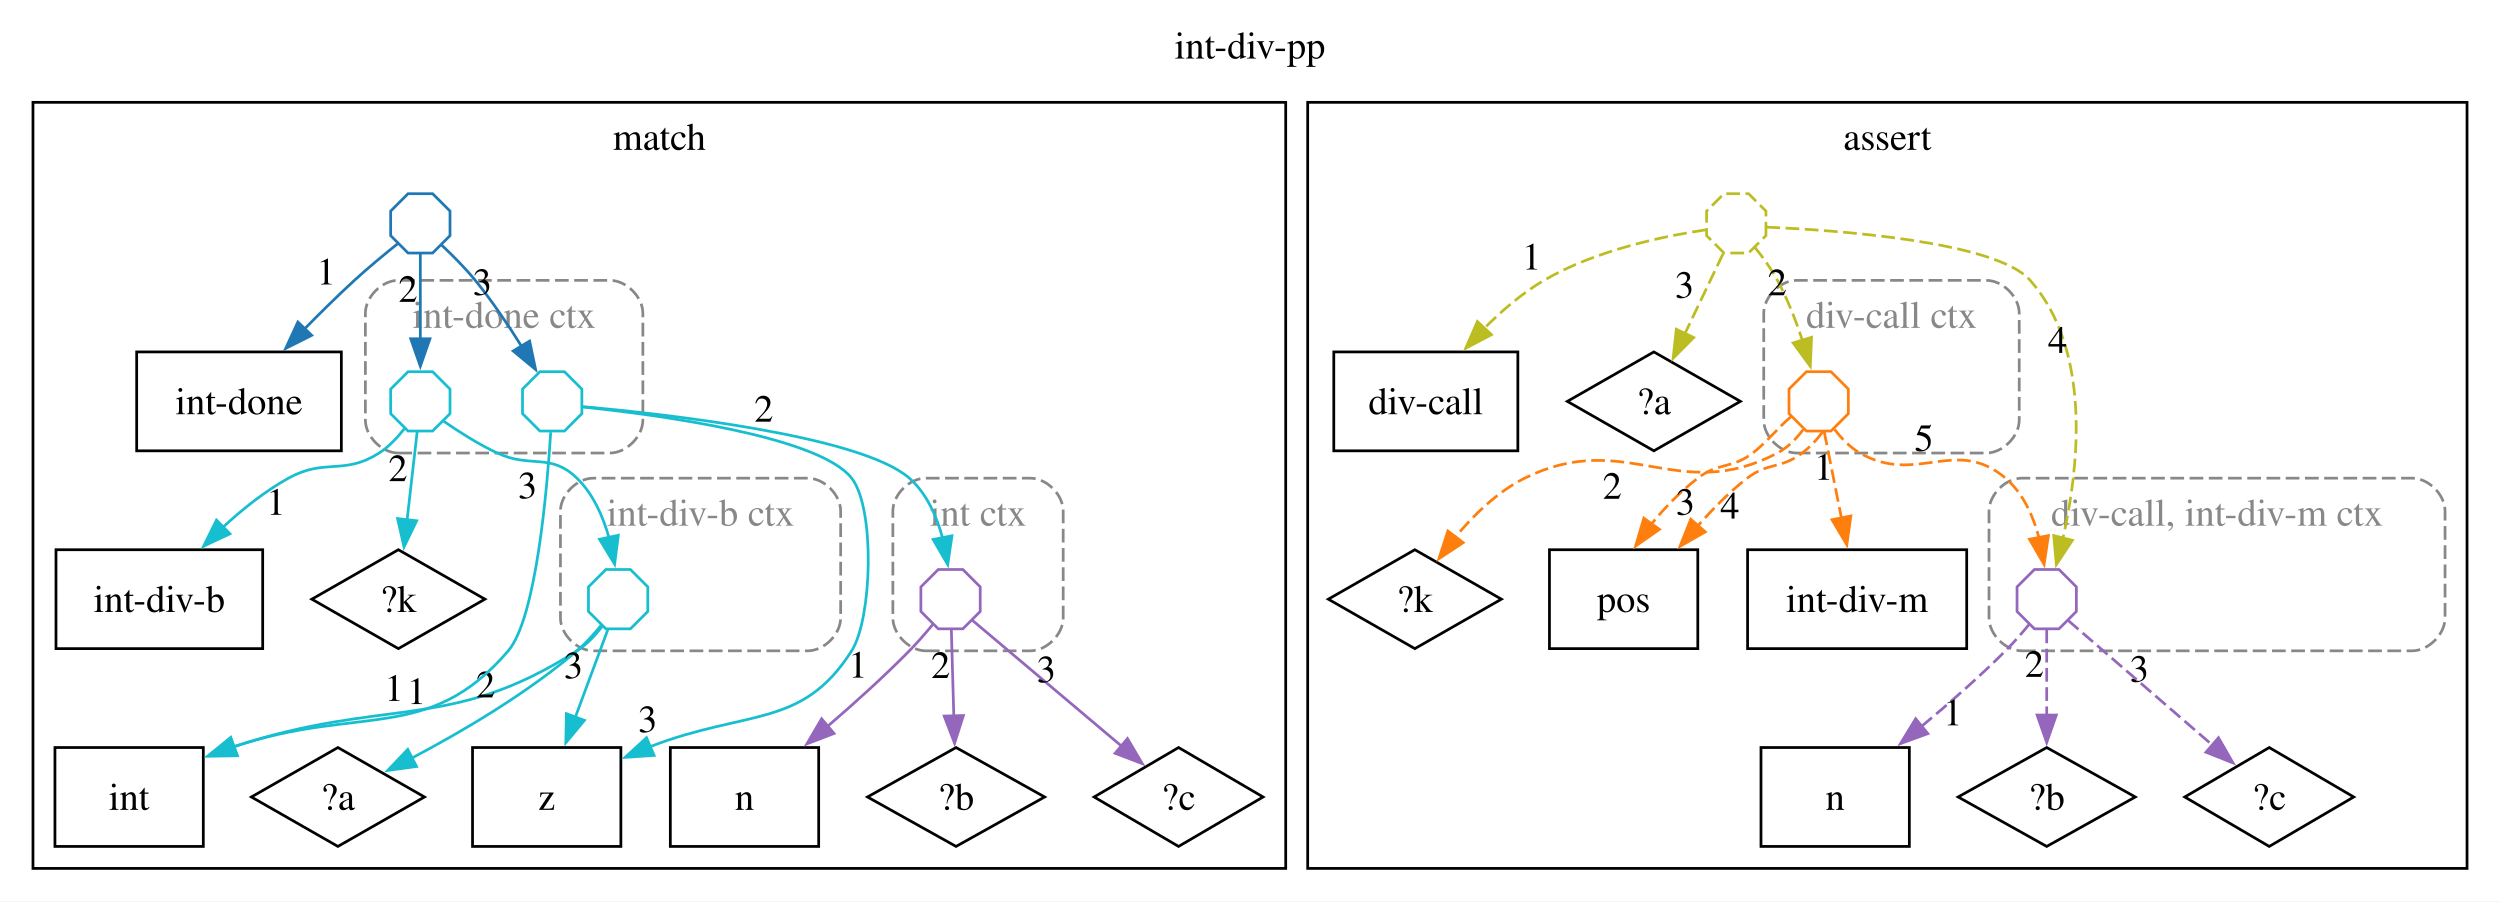
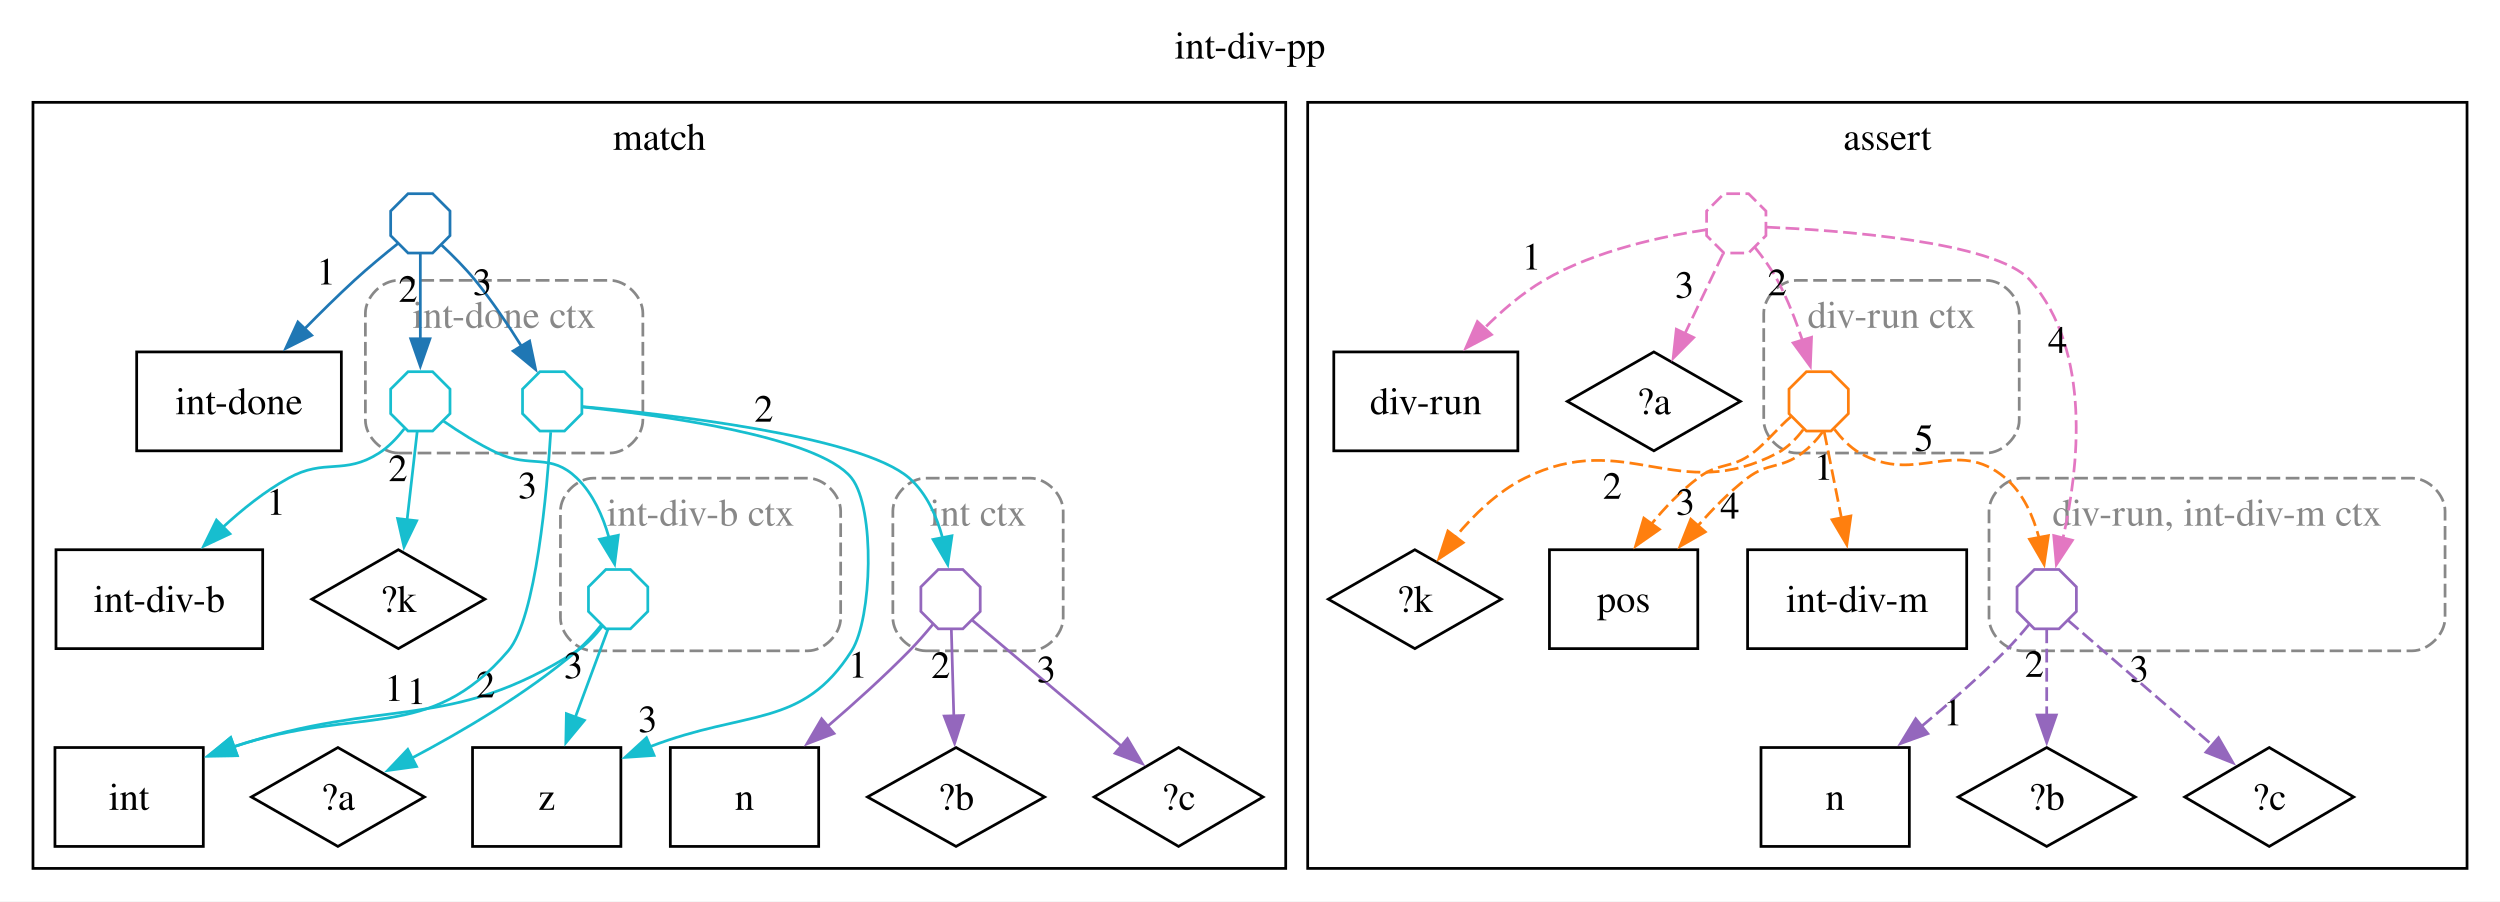
<svg xmlns="http://www.w3.org/2000/svg" width="910pt" height="328pt" viewBox="0.00 0.00 910.00 328.00">
  <g id="graph0" class="graph" transform="scale(1 1) rotate(0) translate(4 324.1)">
    <polygon fill="white" stroke="none" points="-4,4 -4,-324.1 906,-324.1 906,4 -4,4" />
    <text xml:space="preserve" text-anchor="middle" x="451" y="-302.8" font-family="Times,serif" font-size="14.00">int-div-pp</text>
    <g id="clust1" class="cluster">
      <polygon fill="none" stroke="black" points="8,-8 8,-286.85 464,-286.85 464,-8 8,-8" />
      <text xml:space="preserve" text-anchor="middle" x="236" y="-269.55" font-family="Times,serif" font-size="14.00">match</text>
    </g>
    <g id="clust2" class="cluster">
      <path fill="none" stroke="#888888" stroke-dasharray="5,2" d="M333,-87.2C333,-87.2 371,-87.2 371,-87.2 377,-87.2 383,-93.2 383,-99.2 383,-99.2 383,-138.05 383,-138.05 383,-144.05 377,-150.05 371,-150.05 371,-150.05 333,-150.05 333,-150.05 327,-150.05 321,-144.05 321,-138.05 321,-138.05 321,-99.2 321,-99.2 321,-93.2 327,-87.2 333,-87.2" />
      <text xml:space="preserve" text-anchor="middle" x="352" y="-132.75" font-family="Times,serif" font-size="14.00" fill="#888888">int ctx</text>
    </g>
    <g id="clust3" class="cluster">
      <path fill="none" stroke="#888888" stroke-dasharray="5,2" d="M212,-87.2C212,-87.2 290,-87.2 290,-87.2 296,-87.2 302,-93.2 302,-99.2 302,-99.2 302,-138.05 302,-138.05 302,-144.05 296,-150.05 290,-150.05 290,-150.05 212,-150.05 212,-150.05 206,-150.05 200,-144.05 200,-138.05 200,-138.05 200,-99.2 200,-99.2 200,-93.2 206,-87.2 212,-87.2" />
      <text xml:space="preserve" text-anchor="middle" x="251" y="-132.75" font-family="Times,serif" font-size="14.00" fill="#888888">int-div-b ctx</text>
    </g>
    <g id="clust4" class="cluster">
      <path fill="none" stroke="#888888" stroke-dasharray="5,2" d="M141,-159.2C141,-159.2 218,-159.2 218,-159.2 224,-159.2 230,-165.2 230,-171.2 230,-171.2 230,-210.05 230,-210.05 230,-216.05 224,-222.05 218,-222.05 218,-222.05 141,-222.05 141,-222.05 135,-222.05 129,-216.05 129,-210.05 129,-210.05 129,-171.2 129,-171.2 129,-165.2 135,-159.2 141,-159.2" />
      <text xml:space="preserve" text-anchor="middle" x="179.5" y="-204.75" font-family="Times,serif" font-size="14.00" fill="#888888">int-done ctx</text>
    </g>
    <g id="clust5" class="cluster">
      <polygon fill="none" stroke="black" points="472,-8 472,-286.85 894,-286.85 894,-8 472,-8" />
      <text xml:space="preserve" text-anchor="middle" x="683" y="-269.55" font-family="Times,serif" font-size="14.00">assert</text>
    </g>
    <g id="clust6" class="cluster">
      <path fill="none" stroke="#888888" stroke-dasharray="5,2" d="M650,-159.2C650,-159.2 719,-159.2 719,-159.2 725,-159.2 731,-165.2 731,-171.2 731,-171.2 731,-210.05 731,-210.05 731,-216.05 725,-222.05 719,-222.05 719,-222.05 650,-222.05 650,-222.05 644,-222.05 638,-216.05 638,-210.05 638,-210.05 638,-171.2 638,-171.2 638,-165.2 644,-159.2 650,-159.2" />
-       <text xml:space="preserve" text-anchor="middle" x="684.5" y="-204.75" font-family="Times,serif" font-size="14.00" fill="#888888">div-call ctx</text>
+       <text xml:space="preserve" text-anchor="middle" x="684.5" y="-204.75" font-family="Times,serif" font-size="14.00" fill="#888888">div-run ctx</text>
    </g>
    <g id="clust7" class="cluster">
      <path fill="none" stroke="#888888" stroke-dasharray="5,2" d="M732,-87.2C732,-87.2 874,-87.2 874,-87.2 880,-87.2 886,-93.2 886,-99.2 886,-99.2 886,-138.05 886,-138.05 886,-144.05 880,-150.05 874,-150.05 874,-150.05 732,-150.05 732,-150.05 726,-150.05 720,-144.05 720,-138.05 720,-138.05 720,-99.2 720,-99.2 720,-93.2 726,-87.2 732,-87.2" />
-       <text xml:space="preserve" text-anchor="middle" x="803" y="-132.75" font-family="Times,serif" font-size="14.00" fill="#888888">div-call, int-div-m ctx</text>
+       <text xml:space="preserve" text-anchor="middle" x="803" y="-132.75" font-family="Times,serif" font-size="14.00" fill="#888888">div-run, int-div-m ctx</text>
    </g>
    <g id="node1" class="node">
      <polygon fill="none" stroke="black" points="120.25,-196 45.75,-196 45.75,-160 120.25,-160 120.25,-196" />
      <text xml:space="preserve" text-anchor="middle" x="83" y="-173.32" font-family="Times,serif" font-size="14.00">int-done</text>
    </g>
    <g id="node2" class="node">
      <polygon fill="none" stroke="black" points="91.62,-124 16.38,-124 16.38,-88 91.62,-88 91.62,-124" />
      <text xml:space="preserve" text-anchor="middle" x="54" y="-101.33" font-family="Times,serif" font-size="14.00">int-div-b</text>
    </g>
    <g id="node3" class="node">
      <polygon fill="none" stroke="black" points="141,-124 109.5,-106 141,-88 172.5,-106 141,-124" />
      <text xml:space="preserve" text-anchor="middle" x="141" y="-101.33" font-family="Times,serif" font-size="14.00">?k</text>
    </g>
    <g id="node4" class="node">
      <polygon fill="none" stroke="black" points="70,-52 16,-52 16,-16 70,-16 70,-52" />
      <text xml:space="preserve" text-anchor="middle" x="43" y="-29.32" font-family="Times,serif" font-size="14.00">int</text>
    </g>
    <g id="node5" class="node">
      <polygon fill="none" stroke="black" points="119,-52 87.5,-34 119,-16 150.5,-34 119,-52" />
      <text xml:space="preserve" text-anchor="middle" x="119" y="-29.32" font-family="Times,serif" font-size="14.00">?a</text>
    </g>
    <g id="node6" class="node">
      <polygon fill="none" stroke="black" points="222,-52 168,-52 168,-16 222,-16 222,-52" />
      <text xml:space="preserve" text-anchor="middle" x="195" y="-29.32" font-family="Times,serif" font-size="14.00">z</text>
    </g>
    <g id="node7" class="node">
      <polygon fill="none" stroke="black" points="294,-52 240,-52 240,-16 294,-16 294,-52" />
      <text xml:space="preserve" text-anchor="middle" x="267" y="-29.32" font-family="Times,serif" font-size="14.00">n</text>
    </g>
    <g id="node8" class="node">
      <polygon fill="none" stroke="black" points="344,-52 311.76,-34 344,-16 376.24,-34 344,-52" />
      <text xml:space="preserve" text-anchor="middle" x="344" y="-29.32" font-family="Times,serif" font-size="14.00">?b</text>
    </g>
    <g id="node9" class="node">
      <polygon fill="none" stroke="black" points="425,-52 394.25,-34 425,-16 455.75,-34 425,-52" />
      <text xml:space="preserve" text-anchor="middle" x="425" y="-29.32" font-family="Times,serif" font-size="14.00">?c</text>
    </g>
    <g id="node10" class="node">
      <polygon fill="none" stroke="#9467bd" points="352.8,-101.53 352.8,-110.47 346.47,-116.8 337.53,-116.8 331.2,-110.47 331.2,-101.53 337.53,-95.2 346.47,-95.2 352.8,-101.53" />
    </g>
    <g id="edge13" class="edge">
      <path fill="none" stroke="#9467bd" d="M335.53,-96.79C332.98,-93.69 329.95,-90.2 327,-87.2 317.73,-77.78 307.01,-68.11 297.21,-59.69" />
      <polygon fill="#9467bd" stroke="#9467bd" points="299.59,-57.12 289.7,-53.33 295.07,-62.47 299.59,-57.12" />
      <text xml:space="preserve" text-anchor="middle" x="308.28" y="-77.46" font-family="Times,serif" font-size="14.00">1</text>
    </g>
    <g id="edge14" class="edge">
      <path fill="none" stroke="#9467bd" d="M342.29,-94.97C342.52,-86.67 342.87,-74.45 343.19,-63.2" />
      <polygon fill="#9467bd" stroke="#9467bd" points="346.68,-63.65 343.47,-53.55 339.69,-63.45 346.68,-63.65" />
      <text xml:space="preserve" text-anchor="middle" x="338.4" y="-77.3" font-family="Times,serif" font-size="14.00">2</text>
    </g>
    <g id="edge15" class="edge">
      <path fill="none" stroke="#9467bd" d="M349.96,-98.29C362.4,-87.8 386.84,-67.18 404.46,-52.32" />
      <polygon fill="#9467bd" stroke="#9467bd" points="406.4,-55.26 411.79,-46.14 401.89,-49.91 406.4,-55.26" />
      <text xml:space="preserve" text-anchor="middle" x="376.84" y="-75.77" font-family="Times,serif" font-size="14.00">3</text>
    </g>
    <g id="node11" class="node">
      <polygon fill="none" stroke="#17becf" points="231.8,-101.53 231.8,-110.47 225.47,-116.8 216.53,-116.8 210.2,-110.47 210.2,-101.53 216.53,-95.2 225.47,-95.2 231.8,-101.53" />
    </g>
    <g id="edge7" class="edge">
      <path fill="none" stroke="#17becf" d="M215.16,-96.03C212.68,-92.83 209.54,-89.47 206,-87.2 159.59,-57.42 136.67,-70.6 81.08,-52.29" />
      <polygon fill="#17becf" stroke="#17becf" points="82.33,-49.02 71.74,-48.99 80,-55.62 82.33,-49.02" />
      <text xml:space="preserve" text-anchor="middle" x="139.44" y="-68.96" font-family="Times,serif" font-size="14.00">1</text>
    </g>
    <g id="edge8" class="edge">
      <path fill="none" stroke="#17becf" d="M214.8,-96.51C212.28,-93.37 209.2,-89.93 206,-87.2 187.59,-71.52 163.91,-57.65 145.9,-48.15" />
      <polygon fill="#17becf" stroke="#17becf" points="147.62,-45.1 137.12,-43.65 144.42,-51.33 147.62,-45.1" />
      <text xml:space="preserve" text-anchor="middle" x="172.77" y="-70.24" font-family="Times,serif" font-size="14.00">2</text>
    </g>
    <g id="edge9" class="edge">
      <path fill="none" stroke="#17becf" d="M217.27,-94.97C214.18,-86.63 209.62,-74.36 205.43,-63.08" />
      <polygon fill="#17becf" stroke="#17becf" points="208.72,-61.89 201.96,-53.73 202.16,-64.32 208.72,-61.89" />
      <text xml:space="preserve" text-anchor="middle" x="204.71" y="-77.21" font-family="Times,serif" font-size="14.00">3</text>
    </g>
    <g id="node12" class="node">
      <polygon fill="none" stroke="#17becf" points="159.8,-173.53 159.8,-182.47 153.47,-188.8 144.53,-188.8 138.2,-182.47 138.2,-173.53 144.53,-167.2 153.47,-167.2 159.8,-173.53" />
    </g>
    <g id="edge4" class="edge">
      <path fill="none" stroke="#17becf" d="M143.16,-168.03C140.68,-164.83 137.54,-161.47 134,-159.2 121.19,-150.98 114.31,-157.43 101,-150.05 92.37,-145.27 84.06,-138.6 76.88,-131.94" />
      <polygon fill="#17becf" stroke="#17becf" points="79.7,-129.8 70.11,-125.29 74.79,-134.79 79.7,-129.8" />
      <text xml:space="preserve" text-anchor="middle" x="96.45" y="-136.72" font-family="Times,serif" font-size="14.00">1</text>
    </g>
    <g id="edge5" class="edge">
      <path fill="none" stroke="#17becf" d="M147.85,-166.97C146.89,-158.55 145.47,-146.12 144.17,-134.75" />
      <polygon fill="#17becf" stroke="#17becf" points="147.67,-134.54 143.06,-125 140.72,-135.33 147.67,-134.54" />
      <text xml:space="preserve" text-anchor="middle" x="140.85" y="-148.97" font-family="Times,serif" font-size="14.00">2</text>
    </g>
    <g id="edge6" class="edge">
      <path fill="none" stroke="#17becf" d="M157.49,-170.78C162.88,-167.04 170.11,-162.41 177,-159.2 189.25,-153.49 196.3,-159.46 206,-150.05 211.89,-144.33 215.47,-136.19 217.64,-128.51" />
      <polygon fill="#17becf" stroke="#17becf" points="221.06,-129.26 219.72,-118.75 214.22,-127.8 221.06,-129.26" />
      <text xml:space="preserve" text-anchor="middle" x="188.01" y="-142.71" font-family="Times,serif" font-size="14.00">3</text>
    </g>
    <g id="node13" class="node">
      <polygon fill="none" stroke="#17becf" points="207.8,-173.53 207.8,-182.47 201.47,-188.8 192.53,-188.8 186.2,-182.47 186.2,-173.53 192.53,-167.2 201.47,-167.2 207.8,-173.53" />
    </g>
    <g id="edge10" class="edge">
      <path fill="none" stroke="#17becf" d="M196.46,-166.78C195.15,-145.84 191.14,-99.06 181,-87.2 151.96,-53.24 127.05,-67.7 80.89,-52.23" />
      <polygon fill="#17becf" stroke="#17becf" points="82.39,-49.05 71.8,-48.84 79.94,-55.61 82.39,-49.05" />
      <text xml:space="preserve" text-anchor="middle" x="147.63" y="-67.82" font-family="Times,serif" font-size="14.00">1</text>
    </g>
    <g id="edge12" class="edge">
      <path fill="none" stroke="#17becf" d="M208.26,-175.94C233.62,-173.29 293.92,-165.48 306,-150.05 314.61,-139.05 313.49,-98.99 306,-87.2 287.95,-58.79 268.07,-66.01 232.56,-52.29" />
      <polygon fill="#17becf" stroke="#17becf" points="234.09,-49.13 223.51,-48.41 231.33,-55.57 234.09,-49.13" />
      <text xml:space="preserve" text-anchor="middle" x="231.75" y="-57.61" font-family="Times,serif" font-size="14.00">3</text>
    </g>
    <g id="edge11" class="edge">
      <path fill="none" stroke="#17becf" d="M207.9,-176.11C235.85,-173.62 309.15,-165.7 327,-150.05 333.32,-144.51 336.98,-136.15 339.1,-128.27" />
      <polygon fill="#17becf" stroke="#17becf" points="342.51,-129.07 340.98,-118.58 335.64,-127.73 342.51,-129.07" />
      <text xml:space="preserve" text-anchor="middle" x="274.01" y="-170.62" font-family="Times,serif" font-size="14.00">2</text>
    </g>
    <g id="node14" class="node">
      <polygon fill="none" stroke="#1f77b4" points="159.8,-238.33 159.8,-247.27 153.47,-253.6 144.53,-253.6 138.2,-247.27 138.2,-238.33 144.53,-232 153.47,-232 159.8,-238.33" />
    </g>
    <g id="edge1" class="edge">
      <path fill="none" stroke="#1f77b4" d="M140.81,-235.43C136.09,-231.66 130.09,-226.72 125,-222.05 118.87,-216.42 112.48,-210.11 106.59,-204.11" />
      <polygon fill="#1f77b4" stroke="#1f77b4" points="109.46,-202.04 99.99,-197.28 104.43,-206.9 109.46,-202.04" />
      <text xml:space="preserve" text-anchor="middle" x="114.7" y="-220.55" font-family="Times,serif" font-size="14.00">1</text>
    </g>
    <g id="edge2" class="edge">
      <path fill="none" stroke="#1f77b4" d="M149,-231.71C149,-223.34 149,-211.14 149,-200.58" />
      <polygon fill="#1f77b4" stroke="#1f77b4" points="152.5,-200.79 149,-190.79 145.5,-200.79 152.5,-200.79" />
      <text xml:space="preserve" text-anchor="middle" x="144.5" y="-214.22" font-family="Times,serif" font-size="14.00">2</text>
    </g>
    <g id="edge3" class="edge">
      <path fill="none" stroke="#1f77b4" d="M156.8,-234.84C160.67,-231.21 165.3,-226.59 169,-222.05 175.12,-214.54 181.09,-205.66 185.93,-197.91" />
      <polygon fill="#1f77b4" stroke="#1f77b4" points="188.78,-199.96 190.96,-189.59 182.79,-196.34 188.78,-199.96" />
      <text xml:space="preserve" text-anchor="middle" x="171.55" y="-216.72" font-family="Times,serif" font-size="14.00">3</text>
    </g>
    <g id="node15" class="node">
      <polygon fill="none" stroke="black" points="548.5,-196 481.5,-196 481.5,-160 548.5,-160 548.5,-196" />
-       <text xml:space="preserve" text-anchor="middle" x="515" y="-173.32" font-family="Times,serif" font-size="14.00">div-call</text>
+       <text xml:space="preserve" text-anchor="middle" x="515" y="-173.32" font-family="Times,serif" font-size="14.00">div-run</text>
    </g>
    <g id="node16" class="node">
      <polygon fill="none" stroke="black" points="711.88,-124 632.12,-124 632.12,-88 711.88,-88 711.88,-124" />
      <text xml:space="preserve" text-anchor="middle" x="672" y="-101.33" font-family="Times,serif" font-size="14.00">int-div-m</text>
    </g>
    <g id="node17" class="node">
      <polygon fill="none" stroke="black" points="511,-124 479.5,-106 511,-88 542.5,-106 511,-124" />
      <text xml:space="preserve" text-anchor="middle" x="511" y="-101.33" font-family="Times,serif" font-size="14.00">?k</text>
    </g>
    <g id="node18" class="node">
      <polygon fill="none" stroke="black" points="614,-124 560,-124 560,-88 614,-88 614,-124" />
      <text xml:space="preserve" text-anchor="middle" x="587" y="-101.33" font-family="Times,serif" font-size="14.00">pos</text>
    </g>
    <g id="node19" class="node">
      <polygon fill="none" stroke="black" points="691,-52 637,-52 637,-16 691,-16 691,-52" />
      <text xml:space="preserve" text-anchor="middle" x="664" y="-29.32" font-family="Times,serif" font-size="14.00">n</text>
    </g>
    <g id="node20" class="node">
      <polygon fill="none" stroke="black" points="741,-52 708.76,-34 741,-16 773.24,-34 741,-52" />
      <text xml:space="preserve" text-anchor="middle" x="741" y="-29.32" font-family="Times,serif" font-size="14.00">?b</text>
    </g>
    <g id="node21" class="node">
      <polygon fill="none" stroke="black" points="822,-52 791.25,-34 822,-16 852.75,-34 822,-52" />
      <text xml:space="preserve" text-anchor="middle" x="822" y="-29.32" font-family="Times,serif" font-size="14.00">?c</text>
    </g>
    <g id="node22" class="node">
      <polygon fill="none" stroke="black" points="598,-196 566.5,-178 598,-160 629.5,-178 598,-196" />
      <text xml:space="preserve" text-anchor="middle" x="598" y="-173.32" font-family="Times,serif" font-size="14.00">?a</text>
    </g>
    <g id="node23" class="node">
      <polygon fill="none" stroke="#ff7f0e" points="668.8,-173.53 668.8,-182.47 662.47,-188.8 653.53,-188.8 647.2,-182.47 647.2,-173.53 653.53,-167.2 662.47,-167.2 668.8,-173.53" />
    </g>
    <g id="edge20" class="edge">
      <path fill="none" stroke="#ff7f0e" stroke-dasharray="5,2" d="M660.01,-166.97C661.66,-158.72 664.08,-146.61 666.31,-135.43" />
      <polygon fill="#ff7f0e" stroke="#ff7f0e" points="669.71,-136.29 668.24,-125.8 662.85,-134.92 669.71,-136.29" />
      <text xml:space="preserve" text-anchor="middle" x="659.8" y="-149.46" font-family="Times,serif" font-size="14.00">1</text>
    </g>
    <g id="edge21" class="edge">
      <path fill="none" stroke="#ff7f0e" stroke-dasharray="5,2" d="M652.35,-167.7C649.89,-164.46 646.72,-161.16 643,-159.2 606.65,-140.05 587.81,-168.31 551,-150.05 541.15,-145.16 532.5,-136.75 525.79,-128.66" />
      <polygon fill="#ff7f0e" stroke="#ff7f0e" points="528.6,-126.58 519.76,-120.74 523.03,-130.81 528.6,-126.58" />
      <text xml:space="preserve" text-anchor="middle" x="582.86" y="-142.54" font-family="Times,serif" font-size="14.00">2</text>
    </g>
    <g id="edge22" class="edge">
      <path fill="none" stroke="#ff7f0e" stroke-dasharray="5,2" d="M647.89,-172.41C643.26,-168.49 638.89,-162.92 634,-159.2 626.22,-153.29 621.77,-155.98 614,-150.05 607.8,-145.32 601.95,-139.34 597.13,-133.35" />
      <polygon fill="#ff7f0e" stroke="#ff7f0e" points="600.04,-131.41 591.36,-125.34 594.36,-135.5 600.04,-131.41" />
      <text xml:space="preserve" text-anchor="middle" x="609.46" y="-136.72" font-family="Times,serif" font-size="14.00">3</text>
    </g>
    <g id="edge23" class="edge">
      <path fill="none" stroke="#ff7f0e" stroke-dasharray="5,2" d="M659.39,-166.84C657.49,-164.13 654.83,-161.35 652,-159.2 644.22,-153.29 639.77,-155.98 632,-150.05 625.5,-145.09 619.4,-138.76 613.81,-132.49" />
      <polygon fill="#ff7f0e" stroke="#ff7f0e" points="616.72,-130.5 607.52,-125.25 611.44,-135.1 616.72,-130.5" />
      <text xml:space="preserve" text-anchor="middle" x="625.68" y="-135.32" font-family="Times,serif" font-size="14.00">4</text>
    </g>
    <g id="node24" class="node">
      <polygon fill="none" stroke="#9467bd" points="751.8,-101.53 751.8,-110.47 745.47,-116.8 736.53,-116.8 730.2,-110.47 730.2,-101.53 736.53,-95.2 745.47,-95.2 751.8,-101.53" />
    </g>
    <g id="edge24" class="edge">
      <path fill="none" stroke="#ff7f0e" stroke-dasharray="5,2" d="M663.73,-167.84C666.2,-164.62 669.35,-161.29 673,-159.2 693.74,-147.31 707.77,-165.51 726,-150.05 732.41,-144.61 736.09,-136.27 738.19,-128.38" />
      <polygon fill="#ff7f0e" stroke="#ff7f0e" points="741.61,-129.13 740.05,-118.65 734.73,-127.82 741.61,-129.13" />
      <text xml:space="preserve" text-anchor="middle" x="696.33" y="-159.96" font-family="Times,serif" font-size="14.00">5</text>
    </g>
    <g id="edge25" class="edge">
      <path fill="none" stroke="#9467bd" stroke-dasharray="5,2" d="M734.56,-96.77C732.01,-93.67 728.97,-90.17 726,-87.2 716.46,-77.66 705.36,-67.94 695.22,-59.52" />
      <polygon fill="#9467bd" stroke="#9467bd" points="697.74,-57.06 687.78,-53.44 693.31,-62.48 697.74,-57.06" />
      <text xml:space="preserve" text-anchor="middle" x="706.82" y="-60.08" font-family="Times,serif" font-size="14.00">1</text>
    </g>
    <g id="edge26" class="edge">
      <path fill="none" stroke="#9467bd" stroke-dasharray="5,2" d="M741,-94.97C741,-86.81 741,-74.87 741,-63.78" />
      <polygon fill="#9467bd" stroke="#9467bd" points="744.5,-63.83 741,-53.83 737.5,-63.83 744.5,-63.83" />
      <text xml:space="preserve" text-anchor="middle" x="736.5" y="-77.71" font-family="Times,serif" font-size="14.00">2</text>
    </g>
    <g id="edge27" class="edge">
      <path fill="none" stroke="#9467bd" stroke-dasharray="5,2" d="M748.77,-98.29C760.84,-87.86 784.5,-67.41 801.67,-52.57" />
      <polygon fill="#9467bd" stroke="#9467bd" points="803.53,-55.58 808.81,-46.4 798.96,-50.29 803.53,-55.58" />
      <text xml:space="preserve" text-anchor="middle" x="774.7" y="-75.94" font-family="Times,serif" font-size="14.00">3</text>
    </g>
    <g id="node25" class="node">
-       <polygon fill="none" stroke="#bcbd22" stroke-dasharray="5,2" points="638.8,-238.33 638.8,-247.27 632.47,-253.6 623.53,-253.6 617.2,-247.27 617.2,-238.33 623.53,-232 632.47,-232 638.8,-238.33" />
+       <polygon fill="none" stroke="#e377c2" stroke-dasharray="5,2" points="638.8,-238.33 638.8,-247.27 632.47,-253.6 623.53,-253.6 617.2,-247.27 617.2,-238.33 623.53,-232 632.47,-232 638.8,-238.33" />
    </g>
    <g id="edge16" class="edge">
-       <path fill="none" stroke="#bcbd22" stroke-dasharray="5,2" d="M616.89,-240.44C602.48,-238.3 576.95,-233.17 558,-222.05 550.06,-217.39 542.53,-210.91 536.07,-204.39" />
-       <polygon fill="#bcbd22" stroke="#bcbd22" points="538.9,-202.29 529.53,-197.36 533.77,-207.06 538.9,-202.29" />
+       <path fill="none" stroke="#e377c2" stroke-dasharray="5,2" d="M616.89,-240.44C602.48,-238.3 576.95,-233.17 558,-222.05 550.06,-217.39 542.53,-210.91 536.07,-204.39" />
+       <polygon fill="#e377c2" stroke="#e377c2" points="538.9,-202.29 529.53,-197.36 533.77,-207.06 538.9,-202.29" />
      <text xml:space="preserve" text-anchor="middle" x="553.49" y="-225.99" font-family="Times,serif" font-size="14.00">1</text>
    </g>
    <g id="edge18" class="edge">
-       <path fill="none" stroke="#bcbd22" stroke-dasharray="5,2" d="M623.18,-231.71C619.43,-223.87 614.08,-212.67 609.28,-202.61" />
-       <polygon fill="#bcbd22" stroke="#bcbd22" points="612.5,-201.23 605.03,-193.72 606.18,-204.25 612.5,-201.23" />
+       <path fill="none" stroke="#e377c2" stroke-dasharray="5,2" d="M623.18,-231.71C619.43,-223.87 614.08,-212.67 609.28,-202.61" />
+       <polygon fill="#e377c2" stroke="#e377c2" points="612.5,-201.23 605.03,-193.72 606.18,-204.25 612.5,-201.23" />
      <text xml:space="preserve" text-anchor="middle" x="609.15" y="-215.7" font-family="Times,serif" font-size="14.00">3</text>
    </g>
    <g id="edge17" class="edge">
-       <path fill="none" stroke="#bcbd22" stroke-dasharray="5,2" d="M634.73,-234.12C637.56,-230.61 640.72,-226.3 643,-222.05 646.64,-215.26 649.69,-207.41 652.06,-200.28" />
-       <polygon fill="#bcbd22" stroke="#bcbd22" points="655.4,-201.33 654.96,-190.74 648.7,-199.29 655.4,-201.33" />
+       <path fill="none" stroke="#e377c2" stroke-dasharray="5,2" d="M634.73,-234.12C637.56,-230.61 640.72,-226.3 643,-222.05 646.64,-215.26 649.69,-207.41 652.06,-200.28" />
+       <polygon fill="#e377c2" stroke="#e377c2" points="655.4,-201.33 654.96,-190.74 648.7,-199.29 655.4,-201.33" />
      <text xml:space="preserve" text-anchor="middle" x="642.93" y="-216.63" font-family="Times,serif" font-size="14.00">2</text>
    </g>
    <g id="edge19" class="edge">
-       <path fill="none" stroke="#bcbd22" stroke-dasharray="5,2" d="M638.96,-241.43C663.66,-240.36 722.48,-236.32 735,-222.05 757.56,-196.34 752.66,-153.64 746.91,-128.12" />
-       <polygon fill="#bcbd22" stroke="#bcbd22" points="750.35,-127.43 744.51,-118.59 743.56,-129.14 750.35,-127.43" />
+       <path fill="none" stroke="#e377c2" stroke-dasharray="5,2" d="M638.96,-241.43C663.66,-240.36 722.48,-236.32 735,-222.05 757.56,-196.34 752.66,-153.64 746.91,-128.12" />
+       <polygon fill="#e377c2" stroke="#e377c2" points="750.35,-127.43 744.51,-118.59 743.56,-129.14 750.35,-127.43" />
      <text xml:space="preserve" text-anchor="middle" x="744.95" y="-195.63" font-family="Times,serif" font-size="14.00">4</text>
    </g>
  </g>
</svg>
